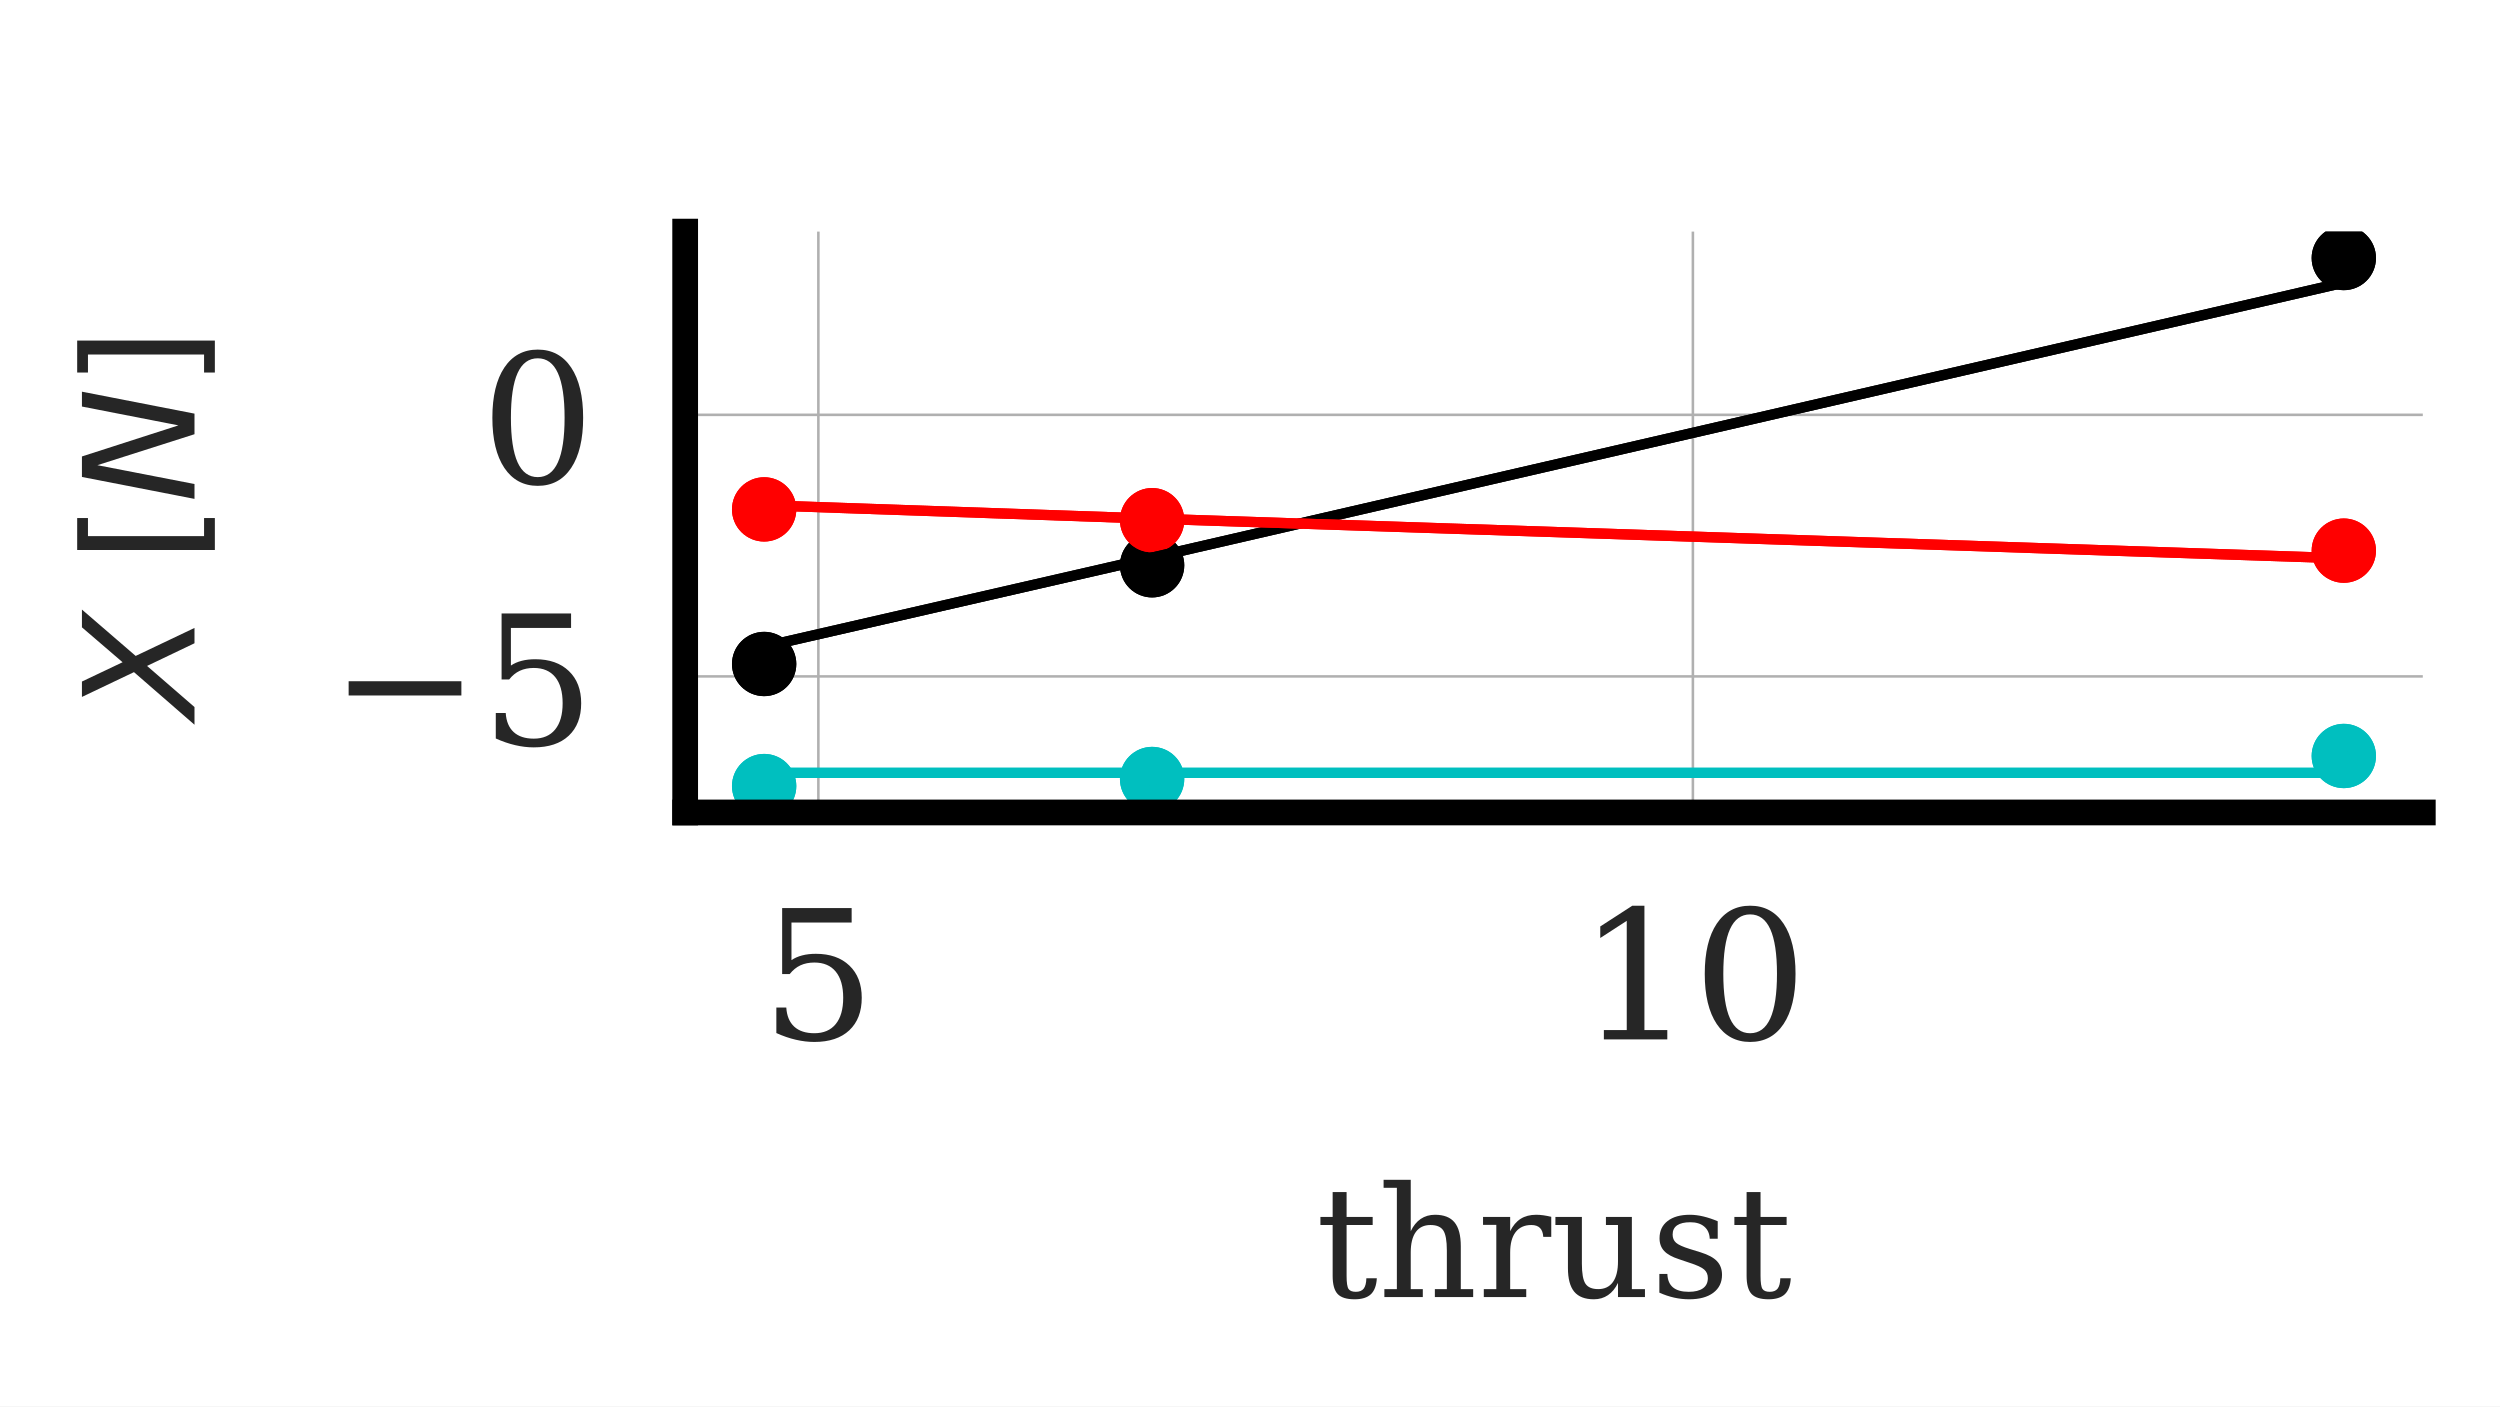
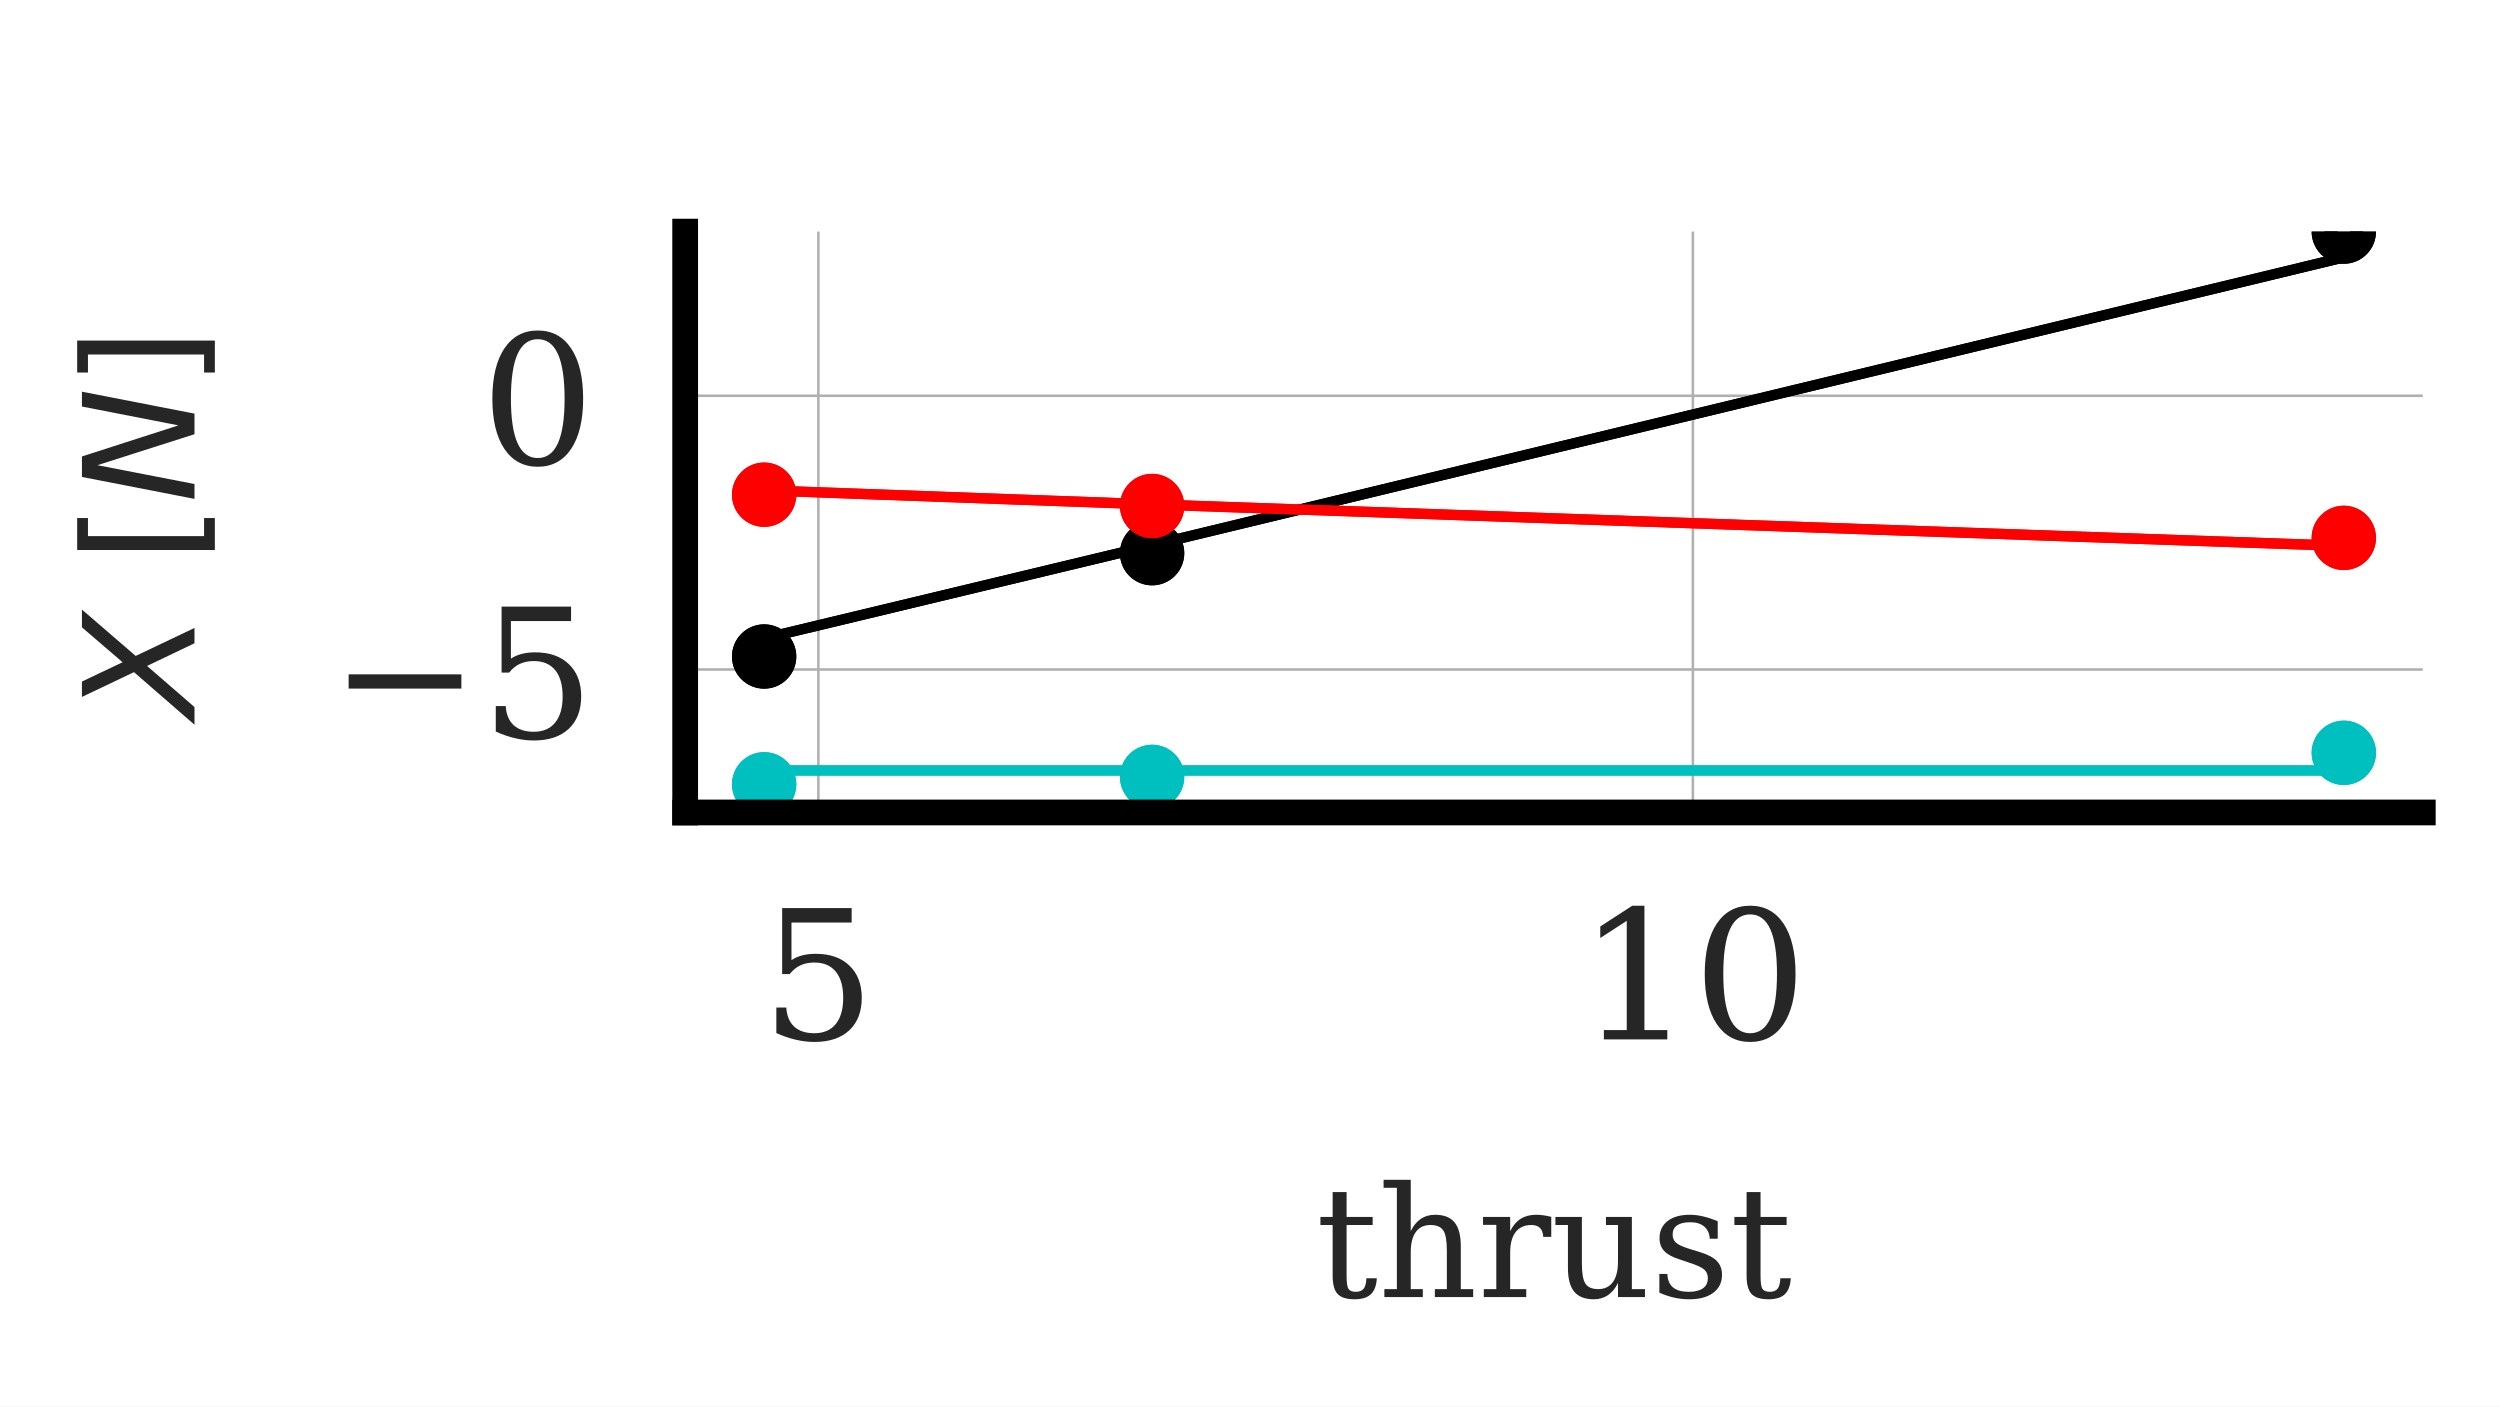
<svg xmlns="http://www.w3.org/2000/svg" xmlns:xlink="http://www.w3.org/1999/xlink" width="97.155pt" height="54.656pt" viewBox="0 0 97.155 54.656" version="1.1">
  <defs>
    <style type="text/css">*{stroke-linejoin: round; stroke-linecap: butt}</style>
  </defs>
  <g id="figure_1">
    <g id="patch_1">
      <path d="M 0 54.656  L 97.155 54.656  L 97.155 0  L 0 0  z " style="fill: #ffffff" />
    </g>
    <g id="axes_1">
      <g id="patch_2">
        <path d="M 26.627 31.574  L 94.155 31.574  L 94.155 9.001  L 26.627 9.001  z " style="fill: #ffffff" />
      </g>
      <g id="matplotlib.axis_1">
        <g id="xtick_1">
          <g id="line2d_1">
-             <path d="M 31.803 31.574  L 31.803 9.001  " clip-path="url(#p6319d79a25)" style="fill: none; stroke: #b0b0b0; stroke-width: 0.1; stroke-linecap: round" />
+             <path d="M 31.803 31.574  L 31.803 9.001  " clip-path="url(#p70a0bdeb75)" style="fill: none; stroke: #b0b0b0; stroke-width: 0.1; stroke-linecap: round" />
          </g>
          <g id="line2d_2" />
          <g id="text_1">
            <g style="fill: #262626" transform="translate(29.57576 40.39288) scale(0.07 -0.07)">
              <defs>
                <path id="DejaVuSerif-35" d="M 3219 4666  L 3219 4153  L 1081 4153  L 1081 2816  Q 1244 2928 1461 2984  Q 1678 3041 1947 3041  Q 2703 3041 3140 2622  Q 3578 2203 3578 1478  Q 3578 738 3136 323  Q 2694 -91 1894 -91  Q 1572 -91 1234 -12  Q 897 66 544 225  L 544 1131  L 897 1131  Q 925 688 1179 453  Q 1434 219 1894 219  Q 2388 219 2653 544  Q 2919 869 2919 1478  Q 2919 2084 2655 2407  Q 2391 2731 1894 2731  Q 1613 2731 1398 2631  Q 1184 2531 1019 2322  L 750 2322  L 750 4666  L 3219 4666  z " transform="scale(0.015625)" />
              </defs>
              <use xlink:href="#DejaVuSerif-35" />
            </g>
          </g>
        </g>
        <g id="xtick_2">
          <g id="line2d_3">
-             <path d="M 65.789 31.574  L 65.789 9.001  " clip-path="url(#p6319d79a25)" style="fill: none; stroke: #b0b0b0; stroke-width: 0.1; stroke-linecap: round" />
+             <path d="M 65.789 31.574  L 65.789 9.001  " clip-path="url(#p70a0bdeb75)" style="fill: none; stroke: #b0b0b0; stroke-width: 0.1; stroke-linecap: round" />
          </g>
          <g id="line2d_4" />
          <g id="text_2">
            <g style="fill: #262626" transform="translate(61.33523 40.39288) scale(0.07 -0.07)">
              <defs>
                <path id="DejaVuSerif-31" d="M 909 0  L 909 331  L 1722 331  L 1722 4213  L 781 3603  L 781 4013  L 1919 4750  L 2350 4750  L 2350 331  L 3163 331  L 3163 0  L 909 0  z " transform="scale(0.015625)" />
                <path id="DejaVuSerif-30" d="M 2034 219  Q 2513 219 2750 744  Q 2988 1269 2988 2328  Q 2988 3391 2750 3916  Q 2513 4441 2034 4441  Q 1556 4441 1318 3916  Q 1081 3391 1081 2328  Q 1081 1269 1318 744  Q 1556 219 2034 219  z M 2034 -91  Q 1275 -91 848 546  Q 422 1184 422 2328  Q 422 3475 848 4112  Q 1275 4750 2034 4750  Q 2797 4750 3222 4112  Q 3647 3475 3647 2328  Q 3647 1184 3222 546  Q 2797 -91 2034 -91  z " transform="scale(0.015625)" />
              </defs>
              <use xlink:href="#DejaVuSerif-31" />
              <use xlink:href="#DejaVuSerif-30" x="63.623" />
            </g>
          </g>
        </g>
        <g id="text_3">
          <g style="fill: #262626" transform="translate(51.14171 50.40772) scale(0.06 -0.06)">
            <defs>
              <path id="DejaVuSerif-74" d="M 691 2988  L 184 2988  L 184 3322  L 691 3322  L 691 4353  L 1269 4353  L 1269 3322  L 2350 3322  L 2350 2988  L 1269 2988  L 1269 878  Q 1269 456 1350 337  Q 1431 219 1650 219  Q 1875 219 1978 351  Q 2081 484 2088 781  L 2522 781  Q 2497 328 2275 118  Q 2053 -91 1600 -91  Q 1103 -91 897 129  Q 691 350 691 878  L 691 2988  z " transform="scale(0.015625)" />
              <path id="DejaVuSerif-68" d="M 263 0  L 263 331  L 781 331  L 781 4531  L 231 4531  L 231 4863  L 1356 4863  L 1356 2731  Q 1516 3069 1770 3241  Q 2025 3413 2363 3413  Q 2913 3413 3172 3097  Q 3431 2781 3431 2113  L 3431 331  L 3944 331  L 3944 0  L 2356 0  L 2356 331  L 2853 331  L 2853 1931  Q 2853 2541 2704 2764  Q 2556 2988 2175 2988  Q 1775 2988 1565 2697  Q 1356 2406 1356 1850  L 1356 331  L 1856 331  L 1856 0  L 263 0  z " transform="scale(0.015625)" />
              <path id="DejaVuSerif-72" d="M 3059 3328  L 3059 2497  L 2728 2497  Q 2713 2744 2591 2866  Q 2469 2988 2234 2988  Q 1809 2988 1582 2694  Q 1356 2400 1356 1850  L 1356 331  L 2022 331  L 2022 0  L 263 0  L 263 331  L 781 331  L 781 2994  L 231 2994  L 231 3322  L 1356 3322  L 1356 2731  Q 1525 3078 1790 3245  Q 2056 3413 2438 3413  Q 2578 3413 2733 3391  Q 2888 3369 3059 3328  z " transform="scale(0.015625)" />
              <path id="DejaVuSerif-75" d="M 2266 3322  L 3341 3322  L 3341 331  L 3884 331  L 3884 0  L 2766 0  L 2766 588  Q 2606 256 2353 82  Q 2100 -91 1766 -91  Q 1213 -91 952 223  Q 691 538 691 1209  L 691 2988  L 172 2988  L 172 3322  L 1269 3322  L 1269 1388  Q 1269 781 1417 556  Q 1566 331 1947 331  Q 2347 331 2556 625  Q 2766 919 2766 1478  L 2766 2988  L 2266 2988  L 2266 3322  z " transform="scale(0.015625)" />
              <path id="DejaVuSerif-73" d="M 359 184  L 359 959  L 691 959  Q 703 588 923 403  Q 1144 219 1575 219  Q 1963 219 2166 364  Q 2369 509 2369 788  Q 2369 1006 2220 1140  Q 2072 1275 1594 1428  L 1178 1569  Q 750 1706 558 1912  Q 366 2119 366 2438  Q 366 2894 700 3153  Q 1034 3413 1625 3413  Q 1888 3413 2178 3344  Q 2469 3275 2778 3144  L 2778 2419  L 2447 2419  Q 2434 2741 2221 2922  Q 2009 3103 1644 3103  Q 1281 3103 1095 2975  Q 909 2847 909 2591  Q 909 2381 1050 2254  Q 1191 2128 1613 1997  L 2069 1856  Q 2541 1709 2748 1489  Q 2956 1269 2956 922  Q 2956 450 2595 179  Q 2234 -91 1600 -91  Q 1278 -91 972 -22  Q 666 47 359 184  z " transform="scale(0.015625)" />
            </defs>
            <use xlink:href="#DejaVuSerif-74" />
            <use xlink:href="#DejaVuSerif-68" x="40.186" />
            <use xlink:href="#DejaVuSerif-72" x="104.59" />
            <use xlink:href="#DejaVuSerif-75" x="152.393" />
            <use xlink:href="#DejaVuSerif-73" x="216.797" />
            <use xlink:href="#DejaVuSerif-74" x="268.115" />
          </g>
        </g>
      </g>
      <g id="matplotlib.axis_2">
        <g id="ytick_1">
          <g id="line2d_5">
-             <path d="M 26.627 26.286  L 94.155 26.286  " clip-path="url(#p6319d79a25)" style="fill: none; stroke: #b0b0b0; stroke-width: 0.1; stroke-linecap: round" />
+             <path d="M 26.627 26.018  L 94.155 26.018  " clip-path="url(#p70a0bdeb75)" style="fill: none; stroke: #b0b0b0; stroke-width: 0.1; stroke-linecap: round" />
          </g>
          <g id="line2d_6" />
          <g id="text_4">
-             <g style="fill: #262626" transform="translate(12.80711 28.9451) scale(0.07 -0.07)">
+             <g style="fill: #262626" transform="translate(12.80711 28.67724) scale(0.07 -0.07)">
              <defs>
                <path id="DejaVuSerif-2212" d="M 678 2259  L 4684 2259  L 4684 1753  L 678 1753  L 678 2259  z " transform="scale(0.015625)" />
              </defs>
              <use xlink:href="#DejaVuSerif-2212" />
              <use xlink:href="#DejaVuSerif-35" x="83.789" />
            </g>
          </g>
        </g>
        <g id="ytick_2">
          <g id="line2d_7">
-             <path d="M 26.627 16.122  L 94.155 16.122  " clip-path="url(#p6319d79a25)" style="fill: none; stroke: #b0b0b0; stroke-width: 0.1; stroke-linecap: round" />
+             <path d="M 26.627 15.38  L 94.155 15.38  " clip-path="url(#p70a0bdeb75)" style="fill: none; stroke: #b0b0b0; stroke-width: 0.1; stroke-linecap: round" />
          </g>
          <g id="line2d_8" />
          <g id="text_5">
-             <g style="fill: #262626" transform="translate(18.6729 18.78134) scale(0.07 -0.07)">
+             <g style="fill: #262626" transform="translate(18.6729 18.03952) scale(0.07 -0.07)">
              <use xlink:href="#DejaVuSerif-30" />
            </g>
          </g>
        </g>
        <g id="text_6">
          <g style="fill: #262626" transform="translate(7.559302 27.90735) rotate(-90) scale(0.06 -0.06)">
            <defs>
              <path id="DejaVuSans-Oblique-58" d="M 878 4666  L 1516 4666  L 2316 2981  L 3763 4666  L 4500 4666  L 2578 2438  L 3738 0  L 3103 0  L 2163 1966  L 459 0  L -275 0  L 1906 2509  L 878 4666  z " transform="scale(0.015625)" />
              <path id="DejaVuSerif-20" transform="scale(0.015625)" />
              <path id="DejaVuSans-5b" d="M 550 4863  L 1875 4863  L 1875 4416  L 1125 4416  L 1125 -397  L 1875 -397  L 1875 -844  L 550 -844  L 550 4863  z " transform="scale(0.015625)" />
              <path id="DejaVuSans-Oblique-4e" d="M 1081 4666  L 1931 4666  L 3219 666  L 4000 4666  L 4616 4666  L 3706 0  L 2853 0  L 1569 4025  L 788 0  L 172 0  L 1081 4666  z " transform="scale(0.015625)" />
              <path id="DejaVuSans-5d" d="M 1947 4863  L 1947 -844  L 622 -844  L 622 -397  L 1369 -397  L 1369 4416  L 622 4416  L 622 4863  L 1947 4863  z " transform="scale(0.015625)" />
            </defs>
            <use xlink:href="#DejaVuSans-Oblique-58" transform="translate(0 0.015625)" />
            <use xlink:href="#DejaVuSerif-20" transform="translate(68.50586 0.015625)" />
            <use xlink:href="#DejaVuSans-5b" transform="translate(100.293 0.015625)" />
            <use xlink:href="#DejaVuSans-Oblique-4e" transform="translate(139.3066 0.015625)" />
            <use xlink:href="#DejaVuSans-5d" transform="translate(214.1113 0.015625)" />
          </g>
        </g>
      </g>
      <g id="line2d_9">
        <defs>
-           <path id="m330fd35dd9" d="M 0 0.75  C 0.199 0.75 0.39 0.671 0.53 0.53  C 0.671 0.39 0.75 0.199 0.75 0  C 0.75 -0.199 0.671 -0.39 0.53 -0.53  C 0.39 -0.671 0.199 -0.75 0 -0.75  C -0.199 -0.75 -0.39 -0.671 -0.53 -0.53  C -0.671 -0.39 -0.75 -0.199 -0.75 0  C -0.75 0.199 -0.671 0.39 -0.53 0.53  C -0.39 0.671 -0.199 0.75 0 0.75  z " style="stroke: #000000" />
+           <path id="m99139380a8" d="M 0 0.75  C 0.199 0.75 0.39 0.671 0.53 0.53  C 0.671 0.39 0.75 0.199 0.75 0  C 0.75 -0.199 0.671 -0.39 0.53 -0.53  C 0.39 -0.671 0.199 -0.75 0 -0.75  C -0.199 -0.75 -0.39 -0.671 -0.53 -0.53  C -0.671 -0.39 -0.75 -0.199 -0.75 0  C -0.75 0.199 -0.671 0.39 -0.53 0.53  C -0.39 0.671 -0.199 0.75 0 0.75  z " style="stroke: #000000" />
        </defs>
-         <g clip-path="url(#p6319d79a25)">
-           <use xlink:href="#m330fd35dd9" x="29.696" y="25.804" style="stroke: #000000" />
-           <use xlink:href="#m330fd35dd9" x="44.773" y="21.968" style="stroke: #000000" />
-           <use xlink:href="#m330fd35dd9" x="91.085" y="10.027" style="stroke: #000000" />
+         <g clip-path="url(#p70a0bdeb75)">
+           <use xlink:href="#m99139380a8" x="29.696" y="25.513" style="stroke: #000000" />
+           <use xlink:href="#m99139380a8" x="44.773" y="21.498" style="stroke: #000000" />
+           <use xlink:href="#m99139380a8" x="91.085" y="9.001" style="stroke: #000000" />
        </g>
      </g>
      <g id="line2d_10">
-         <g clip-path="url(#p6319d79a25)">
-           <use xlink:href="#m330fd35dd9" x="29.696" y="25.804" style="stroke: #000000" />
-           <use xlink:href="#m330fd35dd9" x="44.773" y="21.968" style="stroke: #000000" />
-           <use xlink:href="#m330fd35dd9" x="91.085" y="10.027" style="stroke: #000000" />
+         <g clip-path="url(#p70a0bdeb75)">
+           <use xlink:href="#m99139380a8" x="29.696" y="25.513" style="stroke: #000000" />
+           <use xlink:href="#m99139380a8" x="44.773" y="21.498" style="stroke: #000000" />
+           <use xlink:href="#m99139380a8" x="91.085" y="9.001" style="stroke: #000000" />
        </g>
      </g>
      <g id="line2d_11">
        <defs>
-           <path id="mc5dcb3e8b8" d="M 0 0.75  C 0.199 0.75 0.39 0.671 0.53 0.53  C 0.671 0.39 0.75 0.199 0.75 0  C 0.75 -0.199 0.671 -0.39 0.53 -0.53  C 0.39 -0.671 0.199 -0.75 0 -0.75  C -0.199 -0.75 -0.39 -0.671 -0.53 -0.53  C -0.671 -0.39 -0.75 -0.199 -0.75 0  C -0.75 0.199 -0.671 0.39 -0.53 0.53  C -0.39 0.671 -0.199 0.75 0 0.75  z " style="stroke: #00bfbf" />
+           <path id="m8e2ae57265" d="M 0 0.75  C 0.199 0.75 0.39 0.671 0.53 0.53  C 0.671 0.39 0.75 0.199 0.75 0  C 0.75 -0.199 0.671 -0.39 0.53 -0.53  C 0.39 -0.671 0.199 -0.75 0 -0.75  C -0.199 -0.75 -0.39 -0.671 -0.53 -0.53  C -0.671 -0.39 -0.75 -0.199 -0.75 0  C -0.75 0.199 -0.671 0.39 -0.53 0.53  C -0.39 0.671 -0.199 0.75 0 0.75  z " style="stroke: #00bfbf" />
        </defs>
-         <g clip-path="url(#p6319d79a25)">
-           <use xlink:href="#mc5dcb3e8b8" x="29.696" y="30.548" style="fill: #00bfbf; stroke: #00bfbf" />
-           <use xlink:href="#mc5dcb3e8b8" x="44.773" y="30.274" style="fill: #00bfbf; stroke: #00bfbf" />
-           <use xlink:href="#mc5dcb3e8b8" x="91.085" y="29.379" style="fill: #00bfbf; stroke: #00bfbf" />
+         <g clip-path="url(#p70a0bdeb75)">
+           <use xlink:href="#m8e2ae57265" x="29.696" y="30.479" style="fill: #00bfbf; stroke: #00bfbf" />
+           <use xlink:href="#m8e2ae57265" x="44.773" y="30.192" style="fill: #00bfbf; stroke: #00bfbf" />
+           <use xlink:href="#m8e2ae57265" x="91.085" y="29.255" style="fill: #00bfbf; stroke: #00bfbf" />
        </g>
      </g>
      <g id="line2d_12">
-         <g clip-path="url(#p6319d79a25)">
-           <use xlink:href="#mc5dcb3e8b8" x="29.696" y="30.548" style="fill: #00bfbf; stroke: #00bfbf" />
-           <use xlink:href="#mc5dcb3e8b8" x="44.773" y="30.274" style="fill: #00bfbf; stroke: #00bfbf" />
-           <use xlink:href="#mc5dcb3e8b8" x="91.085" y="29.379" style="fill: #00bfbf; stroke: #00bfbf" />
+         <g clip-path="url(#p70a0bdeb75)">
+           <use xlink:href="#m8e2ae57265" x="29.696" y="30.479" style="fill: #00bfbf; stroke: #00bfbf" />
+           <use xlink:href="#m8e2ae57265" x="44.773" y="30.192" style="fill: #00bfbf; stroke: #00bfbf" />
+           <use xlink:href="#m8e2ae57265" x="91.085" y="29.255" style="fill: #00bfbf; stroke: #00bfbf" />
        </g>
      </g>
      <g id="line2d_13">
        <defs>
-           <path id="me2a27dfe8d" d="M 0 0.75  C 0.199 0.75 0.39 0.671 0.53 0.53  C 0.671 0.39 0.75 0.199 0.75 0  C 0.75 -0.199 0.671 -0.39 0.53 -0.53  C 0.39 -0.671 0.199 -0.75 0 -0.75  C -0.199 -0.75 -0.39 -0.671 -0.53 -0.53  C -0.671 -0.39 -0.75 -0.199 -0.75 0  C -0.75 0.199 -0.671 0.39 -0.53 0.53  C -0.39 0.671 -0.199 0.75 0 0.75  z " style="stroke: #ff0000" />
+           <path id="m36f8462080" d="M 0 0.75  C 0.199 0.75 0.39 0.671 0.53 0.53  C 0.671 0.39 0.75 0.199 0.75 0  C 0.75 -0.199 0.671 -0.39 0.53 -0.53  C 0.39 -0.671 0.199 -0.75 0 -0.75  C -0.199 -0.75 -0.39 -0.671 -0.53 -0.53  C -0.671 -0.39 -0.75 -0.199 -0.75 0  C -0.75 0.199 -0.671 0.39 -0.53 0.53  C -0.39 0.671 -0.199 0.75 0 0.75  z " style="stroke: #ff0000" />
        </defs>
-         <g clip-path="url(#p6319d79a25)">
-           <use xlink:href="#me2a27dfe8d" x="29.696" y="19.796" style="fill: #ff0000; stroke: #ff0000" />
-           <use xlink:href="#me2a27dfe8d" x="44.773" y="20.215" style="fill: #ff0000; stroke: #ff0000" />
-           <use xlink:href="#me2a27dfe8d" x="91.085" y="21.399" style="fill: #ff0000; stroke: #ff0000" />
+         <g clip-path="url(#p70a0bdeb75)">
+           <use xlink:href="#m36f8462080" x="29.696" y="19.225" style="fill: #ff0000; stroke: #ff0000" />
+           <use xlink:href="#m36f8462080" x="44.773" y="19.664" style="fill: #ff0000; stroke: #ff0000" />
+           <use xlink:href="#m36f8462080" x="91.085" y="20.903" style="fill: #ff0000; stroke: #ff0000" />
        </g>
      </g>
      <g id="line2d_14">
-         <g clip-path="url(#p6319d79a25)">
-           <use xlink:href="#me2a27dfe8d" x="29.696" y="19.796" style="fill: #ff0000; stroke: #ff0000" />
-           <use xlink:href="#me2a27dfe8d" x="44.773" y="20.215" style="fill: #ff0000; stroke: #ff0000" />
-           <use xlink:href="#me2a27dfe8d" x="91.085" y="21.399" style="fill: #ff0000; stroke: #ff0000" />
+         <g clip-path="url(#p70a0bdeb75)">
+           <use xlink:href="#m36f8462080" x="29.696" y="19.225" style="fill: #ff0000; stroke: #ff0000" />
+           <use xlink:href="#m36f8462080" x="44.773" y="19.664" style="fill: #ff0000; stroke: #ff0000" />
+           <use xlink:href="#m36f8462080" x="91.085" y="20.903" style="fill: #ff0000; stroke: #ff0000" />
        </g>
      </g>
      <g id="line2d_15">
-         <path d="M 29.696 25.13  L 44.773 21.67  L 91.085 10.982  " clip-path="url(#p6319d79a25)" style="fill: none; stroke: #000000; stroke-width: 0.4; stroke-linecap: round" />
+         <path d="M 29.696 24.808  L 44.773 21.187  L 91.085 10  " clip-path="url(#p70a0bdeb75)" style="fill: none; stroke: #000000; stroke-width: 0.4; stroke-linecap: round" />
      </g>
      <g id="line2d_16">
-         <path d="M 29.696 25.13  L 44.773 21.67  L 91.085 10.982  " clip-path="url(#p6319d79a25)" style="fill: none; stroke: #000000; stroke-width: 0.4; stroke-linecap: round" />
+         <path d="M 29.696 24.808  L 44.773 21.187  L 91.085 10  " clip-path="url(#p70a0bdeb75)" style="fill: none; stroke: #000000; stroke-width: 0.4; stroke-linecap: round" />
      </g>
      <g id="line2d_17">
-         <path d="M 29.696 30.035  L 44.773 30.035  L 91.085 30.035  " clip-path="url(#p6319d79a25)" style="fill: none; stroke: #00bfbf; stroke-width: 0.4; stroke-linecap: round" />
+         <path d="M 29.696 29.942  L 44.773 29.942  L 91.085 29.942  " clip-path="url(#p70a0bdeb75)" style="fill: none; stroke: #00bfbf; stroke-width: 0.4; stroke-linecap: round" />
      </g>
      <g id="line2d_18">
-         <path d="M 29.696 30.035  L 44.773 30.035  L 91.085 30.035  " clip-path="url(#p6319d79a25)" style="fill: none; stroke: #00bfbf; stroke-width: 0.4; stroke-linecap: round" />
+         <path d="M 29.696 29.942  L 44.773 29.942  L 91.085 29.942  " clip-path="url(#p70a0bdeb75)" style="fill: none; stroke: #00bfbf; stroke-width: 0.4; stroke-linecap: round" />
      </g>
      <g id="line2d_19">
-         <path d="M 29.696 19.635  L 44.773 20.157  L 91.085 21.697  " clip-path="url(#p6319d79a25)" style="fill: none; stroke: #ff0000; stroke-width: 0.4; stroke-linecap: round" />
+         <path d="M 29.696 19.057  L 44.773 19.603  L 91.085 21.215  " clip-path="url(#p70a0bdeb75)" style="fill: none; stroke: #ff0000; stroke-width: 0.4; stroke-linecap: round" />
      </g>
      <g id="line2d_20">
-         <path d="M 29.696 19.635  L 44.773 20.157  L 91.085 21.697  " clip-path="url(#p6319d79a25)" style="fill: none; stroke: #ff0000; stroke-width: 0.4; stroke-linecap: round" />
+         <path d="M 29.696 19.057  L 44.773 19.603  L 91.085 21.215  " clip-path="url(#p70a0bdeb75)" style="fill: none; stroke: #ff0000; stroke-width: 0.4; stroke-linecap: round" />
      </g>
      <g id="patch_3">
        <path d="M 26.627 31.574  L 26.627 9.001  " style="fill: none; stroke: #000000; stroke-linejoin: miter; stroke-linecap: square" />
      </g>
      <g id="patch_4">
        <path d="M 26.627 31.574  L 94.155 31.574  " style="fill: none; stroke: #000000; stroke-linejoin: miter; stroke-linecap: square" />
      </g>
    </g>
  </g>
  <defs>
-     <clipPath id="p6319d79a25">
+     <clipPath id="p70a0bdeb75">
      <rect x="26.627" y="9.001" width="67.528" height="22.573" />
    </clipPath>
  </defs>
</svg>
